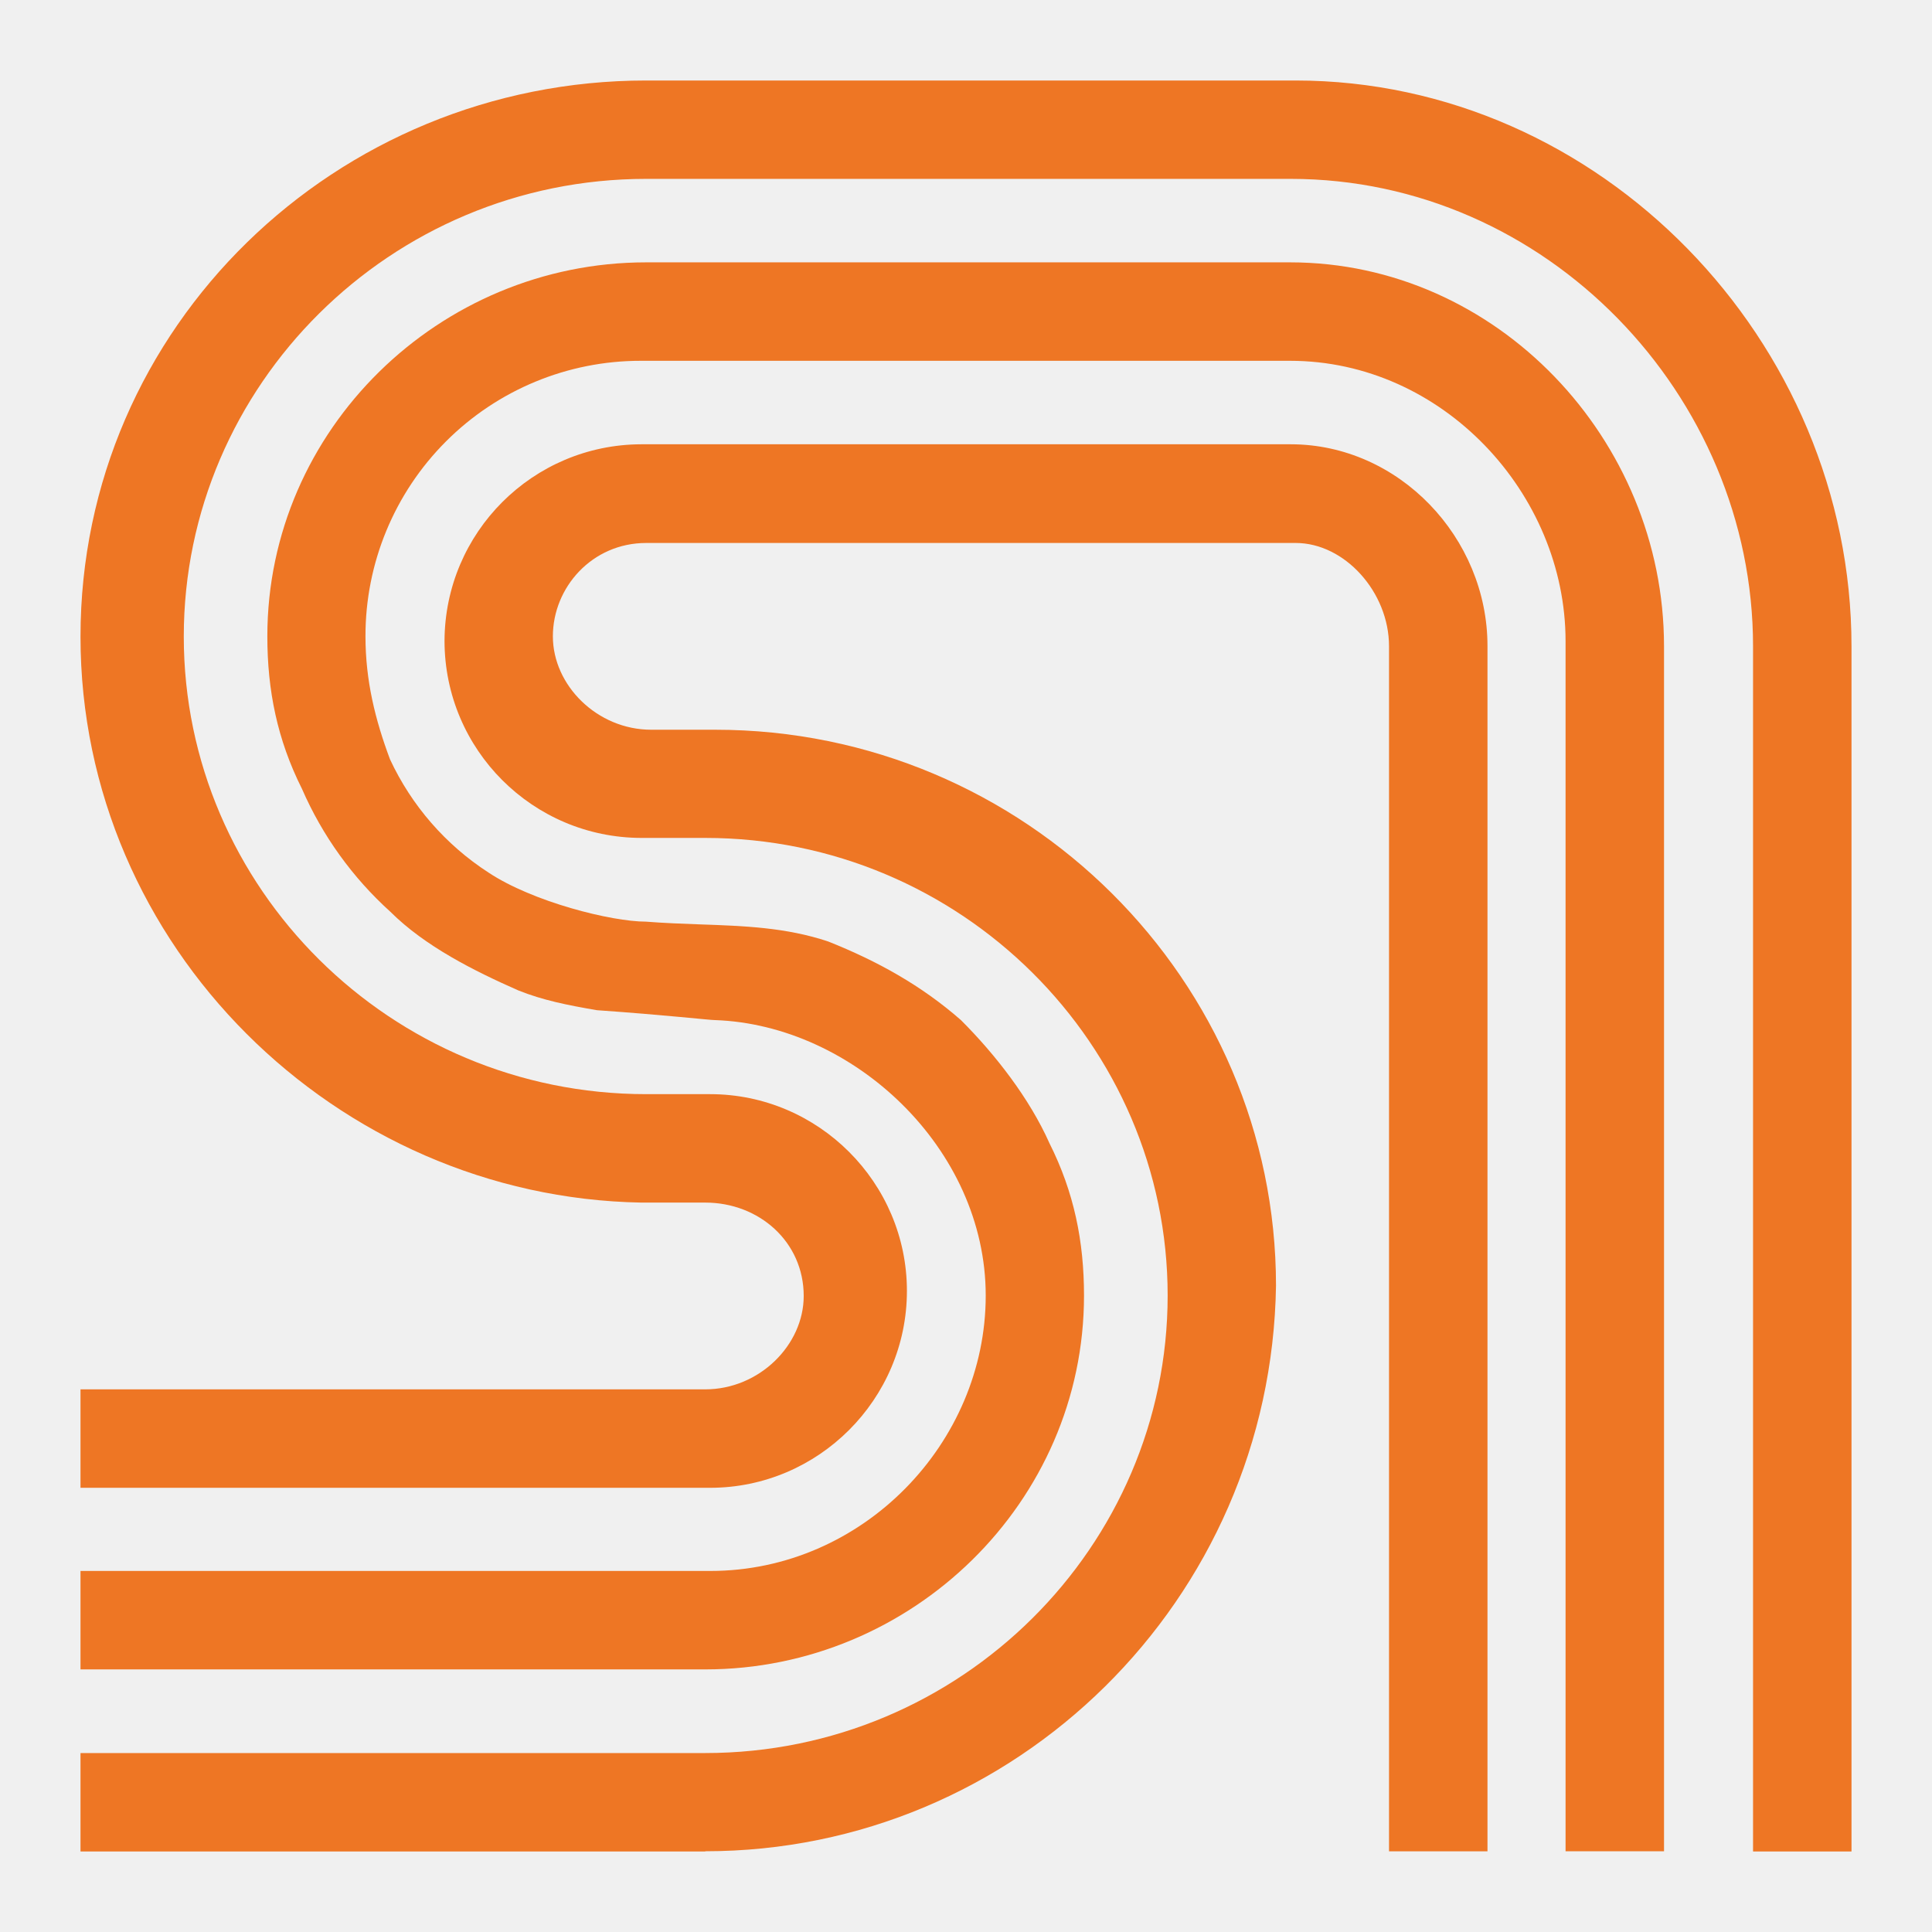
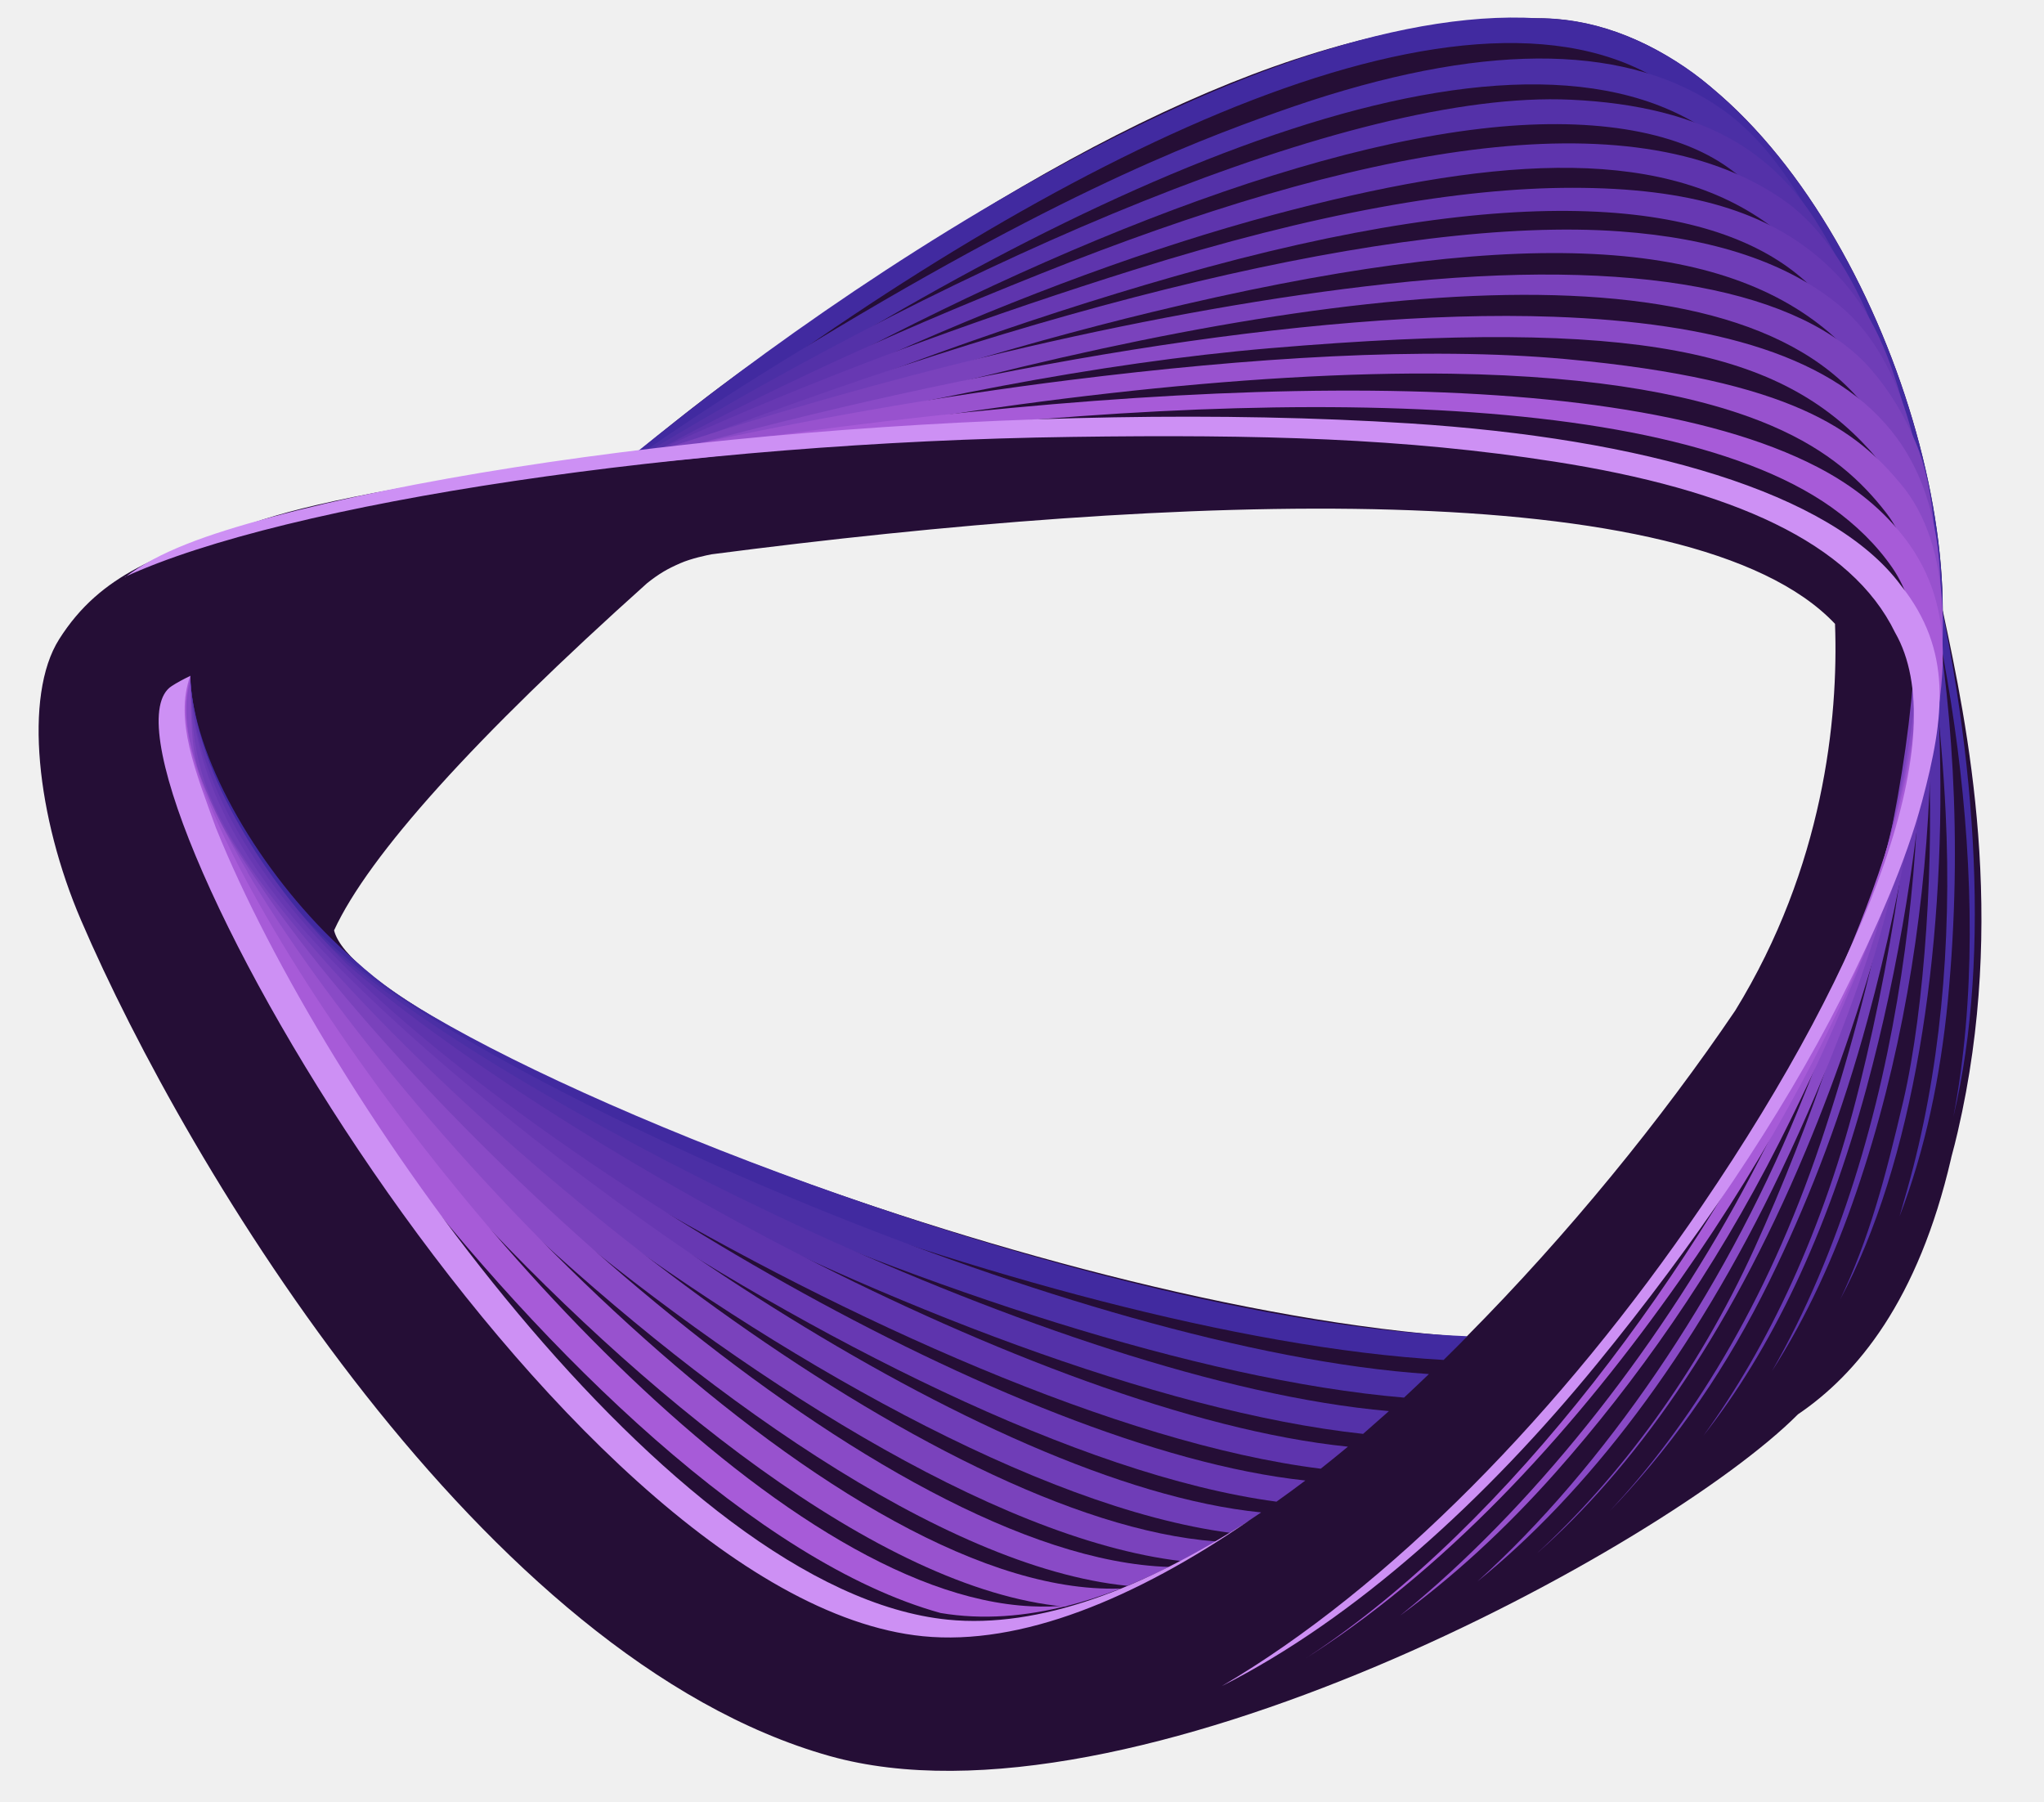
- <svg xmlns="http://www.w3.org/2000/svg" height="1em" style="flex:none;line-height:1" viewBox="0 0 24 24" width="1em">
-   <path d="M23 23h-1.223V8.028c0-3.118-2.568-5.806-5.744-5.806H8.027c-3.176 0-5.744 2.565-5.744 5.686 0 3.119 2.568 5.684 5.744 5.684h.794c1.346 0 2.445 1.1 2.445 2.444 0 1.346-1.1 2.446-2.445 2.446H1v-1.223h7.761c.671 0 1.223-.551 1.223-1.16 0-.67-.552-1.16-1.223-1.16h-.794C4.177 14.872 1 11.756 1 7.909 1 4.058 4.176 1 8.027 1h8.066C19.88 1 23 4.239 23 8.028V23z" fill="#EE7624" />
-   <path d="M8.884 12.672c1.71.06 3.361 1.588 3.361 3.422 0 1.833-1.528 3.421-3.421 3.421H1v1.223h7.761c2.568 0 4.705-2.077 4.705-4.644 0-.672-.123-1.283-.43-1.894-.245-.551-.67-1.1-1.099-1.528-.489-.429-1.039-.734-1.65-.977-.525-.175-1.048-.193-1.594-.212-.218-.008-.441-.016-.669-.034-.428 0-1.406-.245-1.956-.61a3.369 3.369 0 01-1.223-1.406c-.183-.489-.305-.977-.305-1.528A3.417 3.417 0 017.96 4.482h8.066c1.895 0 3.422 1.65 3.422 3.483v15.032h1.223V8.027c0-2.568-2.077-4.768-4.645-4.768h-8c-2.568 0-4.705 2.077-4.705 4.646 0 .67.123 1.282.43 1.894a4.45 4.45 0 001.099 1.528c.429.428 1.039.734 1.588.976.306.123.611.183.976.246.857.06 1.406.123 1.466.123h.003z" fill="#EE7624" />
-   <path d="M1 23h7.761v-.003c3.85 0 7.03-3.116 7.09-7.026 0-3.79-3.117-6.906-6.967-6.906H8.09c-.672 0-1.222-.552-1.222-1.16 0-.608.487-1.16 1.159-1.16h8.069c.608 0 1.159.611 1.159 1.283v14.97h1.223V8.024c0-1.345-1.1-2.505-2.445-2.505H7.967a2.451 2.451 0 00-2.445 2.445 2.45 2.45 0 002.445 2.445h.794c3.176 0 5.744 2.568 5.744 5.684s-2.568 5.684-5.744 5.684H1V23z" fill="#EE7624" />
+ <svg xmlns="http://www.w3.org/2000/svg" fill="none" viewBox="0 0 52.416 46.208" style="max-height: 500px" width="52.416" height="46.208">
+   <g clip-path="url(#clip0_56_10867)">
+     <path fill="white" d="M70.441 31.052C73.97 31.052 76.494 29.479 76.494 26.394C76.494 22.865 73.912 22.183 70.827 21.56C68.186 21.026 66.702 20.699 66.702 19.04C66.702 17.825 67.59 16.843 69.787 16.843C71.984 16.843 73.168 17.731 73.405 19.749H75.867C75.513 16.754 73.643 14.942 69.845 14.942C66.285 14.942 64.33 16.602 64.33 19.153C64.33 22.506 67.029 23.126 70.056 23.749C72.872 24.341 74.06 24.789 74.06 26.507C74.06 27.932 73.02 29.027 70.5 29.027C68.217 29.027 66.437 28.287 66.11 25.615H63.645C63.882 29.054 66.227 31.044 70.441 31.044V31.052Z" />
+     <path fill="white" d="M91 30.752C91.623 30.752 92.008 30.635 92.305 30.515V28.766H92.215C90.879 29.062 90.583 28.38 90.583 27.134V19.838C90.583 16.189 88.18 14.974 84.916 14.974C80.853 14.974 78.894 17.198 78.804 20.166H81.118C81.208 17.852 82.454 16.785 84.943 16.785C87.14 16.785 88.382 17.762 88.382 19.484C88.382 21.206 86.871 21.354 84.705 21.681C80.88 22.273 78.033 23.017 78.033 26.635C78.033 29.541 80.316 30.908 83.225 30.908C85.835 30.908 87.409 29.662 88.328 28.478H88.359C88.596 30.051 89.426 30.76 91 30.76V30.752ZM83.763 29.062C82.189 29.062 80.588 28.618 80.588 26.569C80.588 24.314 82.516 23.901 84.92 23.453C86.224 23.215 87.619 22.83 88.421 22.327V24.937C88.421 26.717 86.968 29.062 83.763 29.062Z" />
+     <path fill="white" d="M94.082 30.604H96.485V21.054C96.485 18.65 98.561 16.929 100.431 16.929C102.004 16.929 103.072 18.054 103.072 19.955V30.604H105.475V21.054C105.475 18.65 107.255 16.929 109.241 16.929C110.784 16.929 112.057 18.054 112.057 19.955V30.604H114.461V19.838C114.461 16.664 112.533 14.915 109.802 14.915C107.933 14.915 106.094 15.893 105.117 17.645H105.058C104.404 15.865 102.924 14.915 101.054 14.915C99.184 14.915 97.494 15.982 96.544 17.466H96.485V15.27H94.082V30.604Z" />
+     <path fill="white" d="M124.936 31.052C129.088 31.052 131.55 27.909 131.55 22.986C131.55 18.062 128.909 14.919 125.026 14.919C122.798 14.919 121.255 15.897 120.098 17.47H120.04V9.404H117.637V30.612H120.04V28.595H120.098C121.345 30.316 122.856 31.056 124.936 31.056V31.052ZM124.757 29.035C121.493 29.035 119.888 26.452 119.888 23.013C119.888 19.574 121.43 16.96 124.784 16.96C127.69 16.96 129.084 19.57 129.084 23.013C129.084 26.456 127.69 29.035 124.753 29.035H124.757Z" />
+     <path fill="white" d="M145.996 30.752C146.619 30.752 147.005 30.635 147.301 30.515V28.766H147.211C145.875 29.062 145.579 28.38 145.579 27.134V19.838C145.579 16.189 143.176 14.974 139.912 14.974C135.849 14.974 133.89 17.198 133.801 20.166H136.114C136.204 17.852 137.45 16.785 139.939 16.785C142.136 16.785 143.378 17.762 143.378 19.484C143.378 21.206 141.867 21.354 139.701 21.681C135.877 22.273 133.029 23.017 133.029 26.635C133.029 29.541 135.312 30.908 138.221 30.908C140.831 30.908 142.405 29.662 143.324 28.478H143.355C143.593 30.051 144.422 30.76 145.996 30.76V30.752ZM138.755 29.062C137.181 29.062 135.581 28.618 135.581 26.569C135.581 24.314 137.509 23.901 139.912 23.453C141.217 23.215 142.611 22.83 143.413 22.327V24.937C143.413 26.717 141.961 29.062 138.755 29.062Z" />
+     <path fill="white" d="M151.479 15.27H149.076V30.604H151.479V21.17C151.479 18.65 153.259 16.929 155.69 16.929C157.856 16.929 159.16 18.054 159.16 20.045V30.604H161.564V19.838C161.564 16.664 159.604 14.915 156.403 14.915C154.179 14.915 152.636 15.834 151.538 17.287H151.479V15.27Z" />
+     <path fill="white" d="M171.299 31.021C175.895 31.021 178.684 27.402 178.684 22.954C178.684 18.506 175.895 14.888 171.299 14.888C166.703 14.888 163.883 18.506 163.883 22.954C163.883 27.402 166.73 31.021 171.299 31.021ZM171.299 29.003C168.035 29.003 166.344 26.335 166.344 22.95C166.344 19.566 168.035 16.87 171.299 16.87C174.563 16.87 176.222 19.57 176.222 22.95C176.222 26.331 174.563 29.003 171.299 29.003Z" />
+     <path fill="white" d="M184.586 30.604H187.254L192.769 15.27H190.277L187.044 24.999C186.6 26.335 186.035 28.232 186.035 28.232H185.977C185.977 28.232 185.412 26.363 184.968 24.999L181.789 15.27H179.207L184.578 30.604H184.586Z" />
+     <path fill="white" d="M206.064 30.752C206.687 30.752 207.073 30.635 207.369 30.515V28.766H207.279C205.943 29.062 205.647 28.38 205.647 27.134V19.838C205.647 16.189 203.244 14.974 199.98 14.974C195.918 14.974 193.958 17.198 193.869 20.166H196.182C196.272 17.852 197.518 16.785 200.007 16.785C202.204 16.785 203.447 17.762 203.447 19.484C203.447 21.206 201.935 21.354 199.77 21.681C195.945 22.273 193.098 23.017 193.098 26.635C193.098 29.541 195.38 30.908 198.29 30.908C200.899 30.908 202.473 29.662 203.392 28.478H203.423C203.661 30.051 204.491 30.76 206.064 30.76V30.752ZM198.823 29.062C197.25 29.062 195.649 28.618 195.649 26.569C195.649 24.314 197.577 23.901 199.98 23.453C201.285 23.215 202.679 22.83 203.482 22.327V24.937C203.482 26.717 202.029 29.062 198.823 29.062Z" />
+     <path fill="#250E36" d="M46.103 36.272C42.726 39.664 28.93 47.181 21.276 45.031C12.396 42.535 4.808 29.962 2.078 23.597C0.948 20.968 0.594 17.848 1.517 16.392C2.592 14.693 4.146 14.206 6.448 13.42C7.936 12.909 10.098 12.461 16.4 11.554C19.037 9.373 20.19 8.73 21.097 8.091C28.143 3.141 34.216 0.321 39.606 0.473C45.441 0.636 49.819 9.634 49.819 15.655C50.458 18.623 51.474 23.554 50.205 29.019C50.154 29.241 50.099 29.459 50.041 29.67C50.041 29.681 50.033 29.697 50.033 29.709C49.188 33.354 47.622 35.243 46.107 36.268L46.103 36.272ZM17.444 14.444C17.124 14.584 16.914 14.701 16.595 14.954C12.182 18.908 9.451 21.934 8.567 23.858C9.186 26.413 26.305 33.533 37.6 34.285C40.21 31.656 42.609 28.704 44.498 25.915C46.761 22.234 47.147 18.44 47.057 15.998C43.388 12.111 30.102 12.672 18.25 14.214C18.125 14.238 17.728 14.319 17.444 14.444Z" clip-rule="evenodd" fill-rule="evenodd" />
+     <path fill="#412AA0" d="M8.396 24.61C6.464 22.632 3.855 19.975 4.879 17.331C4.933 19.364 6.546 22.149 8.474 24.046C8.564 24.131 8.649 24.217 8.739 24.299C9.619 25.117 10.114 25.487 11.076 26.048C15.867 28.852 26.445 32.868 34.582 33.986C35.645 34.134 36.666 34.227 37.628 34.266L37.609 34.285C37.457 34.441 37.258 34.64 37.02 34.874C26.469 34.278 9.288 27.033 8.4 24.614L8.396 24.61Z" clip-rule="evenodd" fill-rule="evenodd" />
+     <path fill="#412AA0" d="M49.82 15.656C49.929 16.17 48.359 16.345 48.838 15.492C50.735 12.107 46.817 4.757 42.676 1.922C41.582 1.174 39.599 0.679 38.742 0.73C38.431 0.746 39.202 0.457 39.607 0.469C45.442 0.633 49.82 9.63 49.82 15.652V15.656Z" clip-rule="evenodd" fill-rule="evenodd" />
+     <path fill="#412AA0" d="M16.887 11.694C16.848 11.726 16.1 11.772 16.128 11.753C16.583 11.387 17.086 10.986 17.584 10.596C24.494 5.198 36.222 -1.872 42.31 1.193C42.902 1.49 43.533 1.906 44.016 2.362C48.265 6.374 52.102 20.232 50.092 28.638C51.237 22.678 49.843 15.301 48.242 10.806C47.031 7.402 45.574 4.691 44.366 3.484C43.576 2.693 42.75 2.093 41.916 1.719C36.21 -0.855 25.398 5.065 16.883 11.694H16.887Z" clip-rule="evenodd" fill-rule="evenodd" />
+     <path fill="#4B2FA5" d="M17.34 11.566C17.281 11.605 16.362 11.687 16.416 11.648C17.48 10.911 18.539 10.21 19.529 9.595C26.73 5.116 30.505 3.678 32.744 2.88C37.535 1.17 41.212 1.053 43.713 2.514C44.873 3.191 46.163 4.415 47.623 8.119C48.687 10.814 50.755 17.295 49.949 25.673C49.761 27.594 49.376 29.471 48.71 31.197C48.776 30.971 48.842 30.737 48.912 30.491C49.746 27.543 50.057 24.232 49.894 20.844C49.465 11.924 46.517 4.831 43.529 3.188C37.932 -0.178 26.59 5.31 17.34 11.558V11.566Z" clip-rule="evenodd" fill-rule="evenodd" />
+     <path fill="#5431A8" d="M17.596 11.472C17.564 11.488 16.56 11.62 16.595 11.597C24.599 6.755 34.609 2.292 40.284 2.557C41.978 2.635 43.431 2.985 44.549 3.659C45.363 4.15 46.025 4.82 46.547 5.638C50.462 11.737 50.949 26.343 47.178 33.343C47.178 33.343 47.178 33.35 47.174 33.354C47.938 31.761 48.343 30.215 48.81 28.225C49.363 25.849 49.613 21.923 49.441 19.036C49.056 12.621 47.599 7.379 45.538 5.318C45.161 4.94 44.755 4.617 44.343 4.317C42.975 3.324 40.716 2.977 37.967 3.301C32.144 3.982 24.33 7.507 17.596 11.48V11.472Z" clip-rule="evenodd" fill-rule="evenodd" />
+     <path fill="#5E34AD" d="M17.701 11.538C17.639 11.569 16.685 11.64 16.747 11.605C19.637 10.039 22.477 8.703 26.695 7.016C34.75 3.795 41.784 2.412 45.706 5.108C48.503 7.028 49.8 13.139 49.477 20.322C49.325 23.683 48.745 27.227 47.607 30.558C47.038 32.229 46.322 33.787 45.441 35.158C48.924 29.081 49.59 20.762 49.052 15.449C48.838 13.326 48.46 11.379 47.969 9.739C47.599 8.5 47.05 7.499 46.411 6.701C46.1 6.311 45.714 6.015 45.336 5.743C42.446 3.651 38.014 4.079 32.681 5.501C31.108 5.922 29.48 6.444 27.832 7.047C24.549 8.251 21.016 9.836 17.694 11.542L17.701 11.538Z" clip-rule="evenodd" fill-rule="evenodd" />
+     <path fill="#6738B2" d="M18.044 11.449C17.916 11.504 16.7 11.62 16.79 11.578C17.199 11.391 17.612 11.208 18.021 11.024C21.678 9.408 25.577 8.018 29.067 6.923C33.737 5.455 37.445 4.816 40.32 4.816C43.346 4.816 45.348 5.439 46.77 6.717C47.771 7.616 48.3 8.668 48.725 10.109C50.038 14.565 49.531 21.74 47.868 27.886C46.84 31.68 45.403 34.636 43.681 36.817C45.328 34.554 46.77 31.547 47.685 27.847C48.635 24.007 49.231 19.893 49.103 16.224C49.041 14.398 48.857 12.649 48.448 11.118C48.02 9.513 47.525 8.321 46.291 7.207C44.02 5.159 39.069 4.528 30.119 7.087C26.22 8.201 21.986 9.72 18.044 11.449Z" clip-rule="evenodd" fill-rule="evenodd" />
+     <path fill="#6F3DB7" d="M18.184 11.484C18.13 11.504 16.887 11.64 16.95 11.617C26.5 7.893 35.848 5.521 41.539 5.934C43.911 6.105 45.846 6.717 47.214 7.87C50.462 10.604 49.843 18.931 47.899 26.122C47.237 28.568 46.443 30.612 45.566 32.455C44.522 34.659 43.295 36.533 41.753 38.243C41.597 38.418 41.437 38.586 41.278 38.749C43.303 36.595 45.282 33.491 46.692 29.292C49.449 21.074 50.341 11.469 46.918 8.536C44.02 6.058 38.773 5.77 29.542 8.002C25.861 8.894 21.9 10.121 18.188 11.484H18.184Z" clip-rule="evenodd" fill-rule="evenodd" />
+     <path fill="#7A42BC" d="M17.982 11.678C17.9 11.706 16.669 11.628 16.716 11.612C16.771 11.593 16.829 11.573 16.884 11.558C22.936 9.544 29.792 7.912 35.56 7.281C42.006 6.572 46.248 7.468 47.981 9.474C48.464 10.031 48.838 10.658 49.126 11.347C49.625 12.535 49.742 14.35 49.582 16.469C49.255 20.762 47.97 25.537 46.306 29.506C44.266 34.379 41.831 37.705 39.412 39.835C41.516 37.896 43.518 35.243 44.99 32.014C47.942 25.533 49.87 17.505 48.881 12.617C48.671 11.577 48.149 10.74 47.537 10.085C43.51 5.785 31.992 7.635 21.067 10.763C20.078 11.047 19.1 11.336 18.142 11.632C18.091 11.647 18.04 11.663 17.986 11.678H17.982Z" clip-rule="evenodd" fill-rule="evenodd" />
+     <path fill="#894AC6" d="M18.328 11.585C18.278 11.597 17.051 11.605 17.129 11.585C17.171 11.574 17.21 11.562 17.253 11.55C24.794 9.474 33.542 7.897 39.848 8.123C43.934 8.271 47.108 9.12 48.651 11.242C50.31 13.533 49.952 17.038 48.659 21.997C47.969 24.637 46.929 27.399 45.675 30.032C43.396 34.819 40.662 38.309 37.885 40.556C41.126 37.635 44.16 33.199 46.092 28.505C49.204 20.945 50.341 14.183 47.95 11.546C45.675 9.038 42.099 8.123 32.572 8.929C28.175 9.303 23.271 10.277 18.655 11.496C18.546 11.523 18.437 11.554 18.328 11.581V11.585Z" clip-rule="evenodd" fill-rule="evenodd" />
+     <path fill="#9852CE" d="M19.093 11.546C18.883 11.589 17.107 11.554 17.216 11.527C20.562 10.779 24.048 10.167 27.452 9.743C32.013 9.174 36.539 8.878 40.161 9.209C46.015 9.747 47.616 11.063 48.742 12.407C51.414 15.593 48.652 23.305 45.634 29.284C43.939 32.638 41.929 35.462 39.885 37.767C38.584 39.232 37.24 40.455 35.904 41.429C36.021 41.335 36.138 41.238 36.255 41.141C39.538 38.387 42.689 34.355 44.913 30.122C49.299 21.755 50.148 15.461 48.372 13.155C47.749 12.349 46.911 11.554 45.443 10.923C43.655 10.156 41.034 9.642 37.205 9.583C31.923 9.505 25.212 10.343 19.093 11.542V11.546Z" clip-rule="evenodd" fill-rule="evenodd" />
+     <path fill="#A75BD8" d="M19.607 11.546C17.765 11.807 12.55 12.275 17.173 11.562C28.858 9.755 41.077 9.112 46.603 11.975C47.577 12.481 48.325 13.101 48.89 13.86C49.505 14.686 49.848 15.679 49.821 16.941C49.782 18.631 49.205 20.7 48.376 22.967C47.246 26.047 45.423 29.487 43.09 32.809C40.477 36.529 37.306 40.05 33.664 42.41C33.602 42.449 33.544 42.488 33.481 42.527C33.497 42.52 33.508 42.508 33.524 42.5C38.775 39.049 43.538 32.478 46.424 26.562C48.917 21.451 50.039 16.762 48.528 14.561C48.123 13.973 47.593 13.455 46.958 13.003C42.268 9.685 30.241 10.035 19.615 11.55L19.607 11.546Z" clip-rule="evenodd" fill-rule="evenodd" />
+     <path fill="#CD90F4" d="M3.205 14.803C4.074 14.14 5.316 13.704 6.933 13.268C14.154 11.32 26.602 10.245 36.141 10.857C42.124 11.239 46.977 12.618 48.745 15.009C50.074 16.68 49.871 18.367 49.291 20.544C48.874 22.102 48.126 23.804 47.215 25.604C45.668 28.657 43.456 31.913 40.959 34.967C38.108 38.457 34.762 41.503 31.327 43.24C35.611 40.728 40.044 36.21 43.639 30.928C48.013 24.505 50.093 18.826 48.597 16.221C47.476 13.915 44.422 12.551 39.869 11.839C36.005 11.235 32.316 11.137 27.486 11.204C17.601 11.336 7.322 12.89 3.201 14.795L3.205 14.803Z" clip-rule="evenodd" fill-rule="evenodd" />
+     <path fill="#4B2FA5" d="M7.704 23.898C5.908 22.02 3.972 19.672 4.88 17.331C4.926 19.149 6.173 22.265 8.927 24.602C12.872 27.952 27.541 34.632 36.643 35.236C36.449 35.423 36.234 35.625 36.005 35.84C25.348 34.936 7.676 26.196 7.704 23.898Z" clip-rule="evenodd" fill-rule="evenodd" />
+     <path fill="#5431A8" d="M7.101 23.251C5.512 21.494 4.071 19.41 4.877 17.331C4.92 18.951 6.128 22.332 8.901 24.653C13.458 28.462 27.079 35.438 35.617 36.186C35.406 36.373 35.184 36.568 34.955 36.77C24.384 35.629 6.611 25.494 7.101 23.251Z" clip-rule="evenodd" fill-rule="evenodd" />
+     <path fill="#5E34AD" d="M6.553 22.62C5.205 21.007 4.169 19.165 4.878 17.331C4.929 19.527 6.588 22.417 8.878 24.708C13.79 28.98 26.527 36.276 34.566 37.098C34.34 37.285 34.11 37.472 33.869 37.663C23.485 36.369 5.829 24.867 6.553 22.62Z" clip-rule="evenodd" fill-rule="evenodd" />
+     <path fill="#6738B2" d="M6.05 21.985C4.967 20.532 4.262 18.931 4.877 17.331C4.912 19.531 6.096 22.044 8.842 24.79C13.766 29.713 25.895 37.152 33.474 37.966C33.233 38.149 32.987 38.328 32.734 38.508C22.588 37.156 5.204 24.283 6.05 21.981V21.985Z" clip-rule="evenodd" fill-rule="evenodd" />
+     <path fill="#6F3DB7" d="M5.598 21.331C4.788 20.057 4.352 18.694 4.878 17.331C4.921 19.531 5.766 21.876 8.788 24.91C13.973 30.11 25.178 38.068 32.341 38.784C32.081 38.963 31.812 39.139 31.539 39.306C21.654 38.001 4.664 23.722 5.594 21.331H5.598Z" clip-rule="evenodd" fill-rule="evenodd" />
+     <path fill="#7A42BC" d="M5.205 20.649C4.663 19.578 4.441 18.452 4.878 17.334C4.936 19.539 5.08 20.731 7.616 23.808C12.239 29.417 23.866 38.975 31.177 39.528C30.884 39.703 30.585 39.871 30.281 40.031C20.625 38.874 4.126 23.103 5.205 20.649Z" clip-rule="evenodd" fill-rule="evenodd" />
+     <path fill="#894AC6" d="M4.89 19.913C4.598 19.068 4.543 18.199 4.878 17.331C4.937 19.535 4.789 19.979 6.853 22.971C11.005 28.98 22.651 39.949 29.974 40.182C29.623 40.358 29.269 40.517 28.911 40.666C19.415 39.719 3.492 22.297 4.89 19.913Z" clip-rule="evenodd" fill-rule="evenodd" />
+     <path fill="#9852CE" d="M6.345 22.367C10.096 28.77 21.274 40.775 28.546 40.739C28.609 40.739 28.675 40.739 28.741 40.736C28.262 40.923 27.783 41.078 27.296 41.199C17.819 40.319 2.683 21.116 4.693 19.111C4.604 18.522 4.654 17.927 4.884 17.334C4.896 17.786 4.156 18.624 6.353 22.371L6.345 22.367Z" clip-rule="evenodd" fill-rule="evenodd" />
+     <path fill="#A75BD8" d="M4.877 17.331C4.791 17.93 4.215 19.083 7.051 23.882C11.094 30.722 19.924 40.884 26.444 41.191C26.763 41.207 27.083 41.199 27.41 41.168C26.311 41.452 25.201 41.546 24.119 41.363C14.771 38.776 2.268 19.999 4.531 18.339C4.569 18.308 4.612 18.281 4.659 18.25C4.686 17.946 4.756 17.638 4.873 17.331H4.877Z" clip-rule="evenodd" fill-rule="evenodd" />
+     <path fill="#CD90F4" d="M5.547 21.253C8.282 28.053 17.178 40.821 24.306 41.534C26.639 41.768 29.326 40.743 32.045 38.983C29.108 41.001 26.179 42.208 23.667 41.959C14.288 41.024 1.855 19.224 4.406 17.591C4.539 17.506 4.694 17.42 4.878 17.334C4.862 17.358 4.87 17.373 4.878 17.334C4.472 18.464 5.01 19.777 5.547 21.257V21.253Z" clip-rule="evenodd" fill-rule="evenodd" />
+   </g>
+   <defs>
+     <clipPath id="clip0_56_10867">
+       <rect transform="translate(0.923828 0.336426)" fill="white" height="45.073" width="206.443" />
+     </clipPath>
+   </defs>
</svg>
